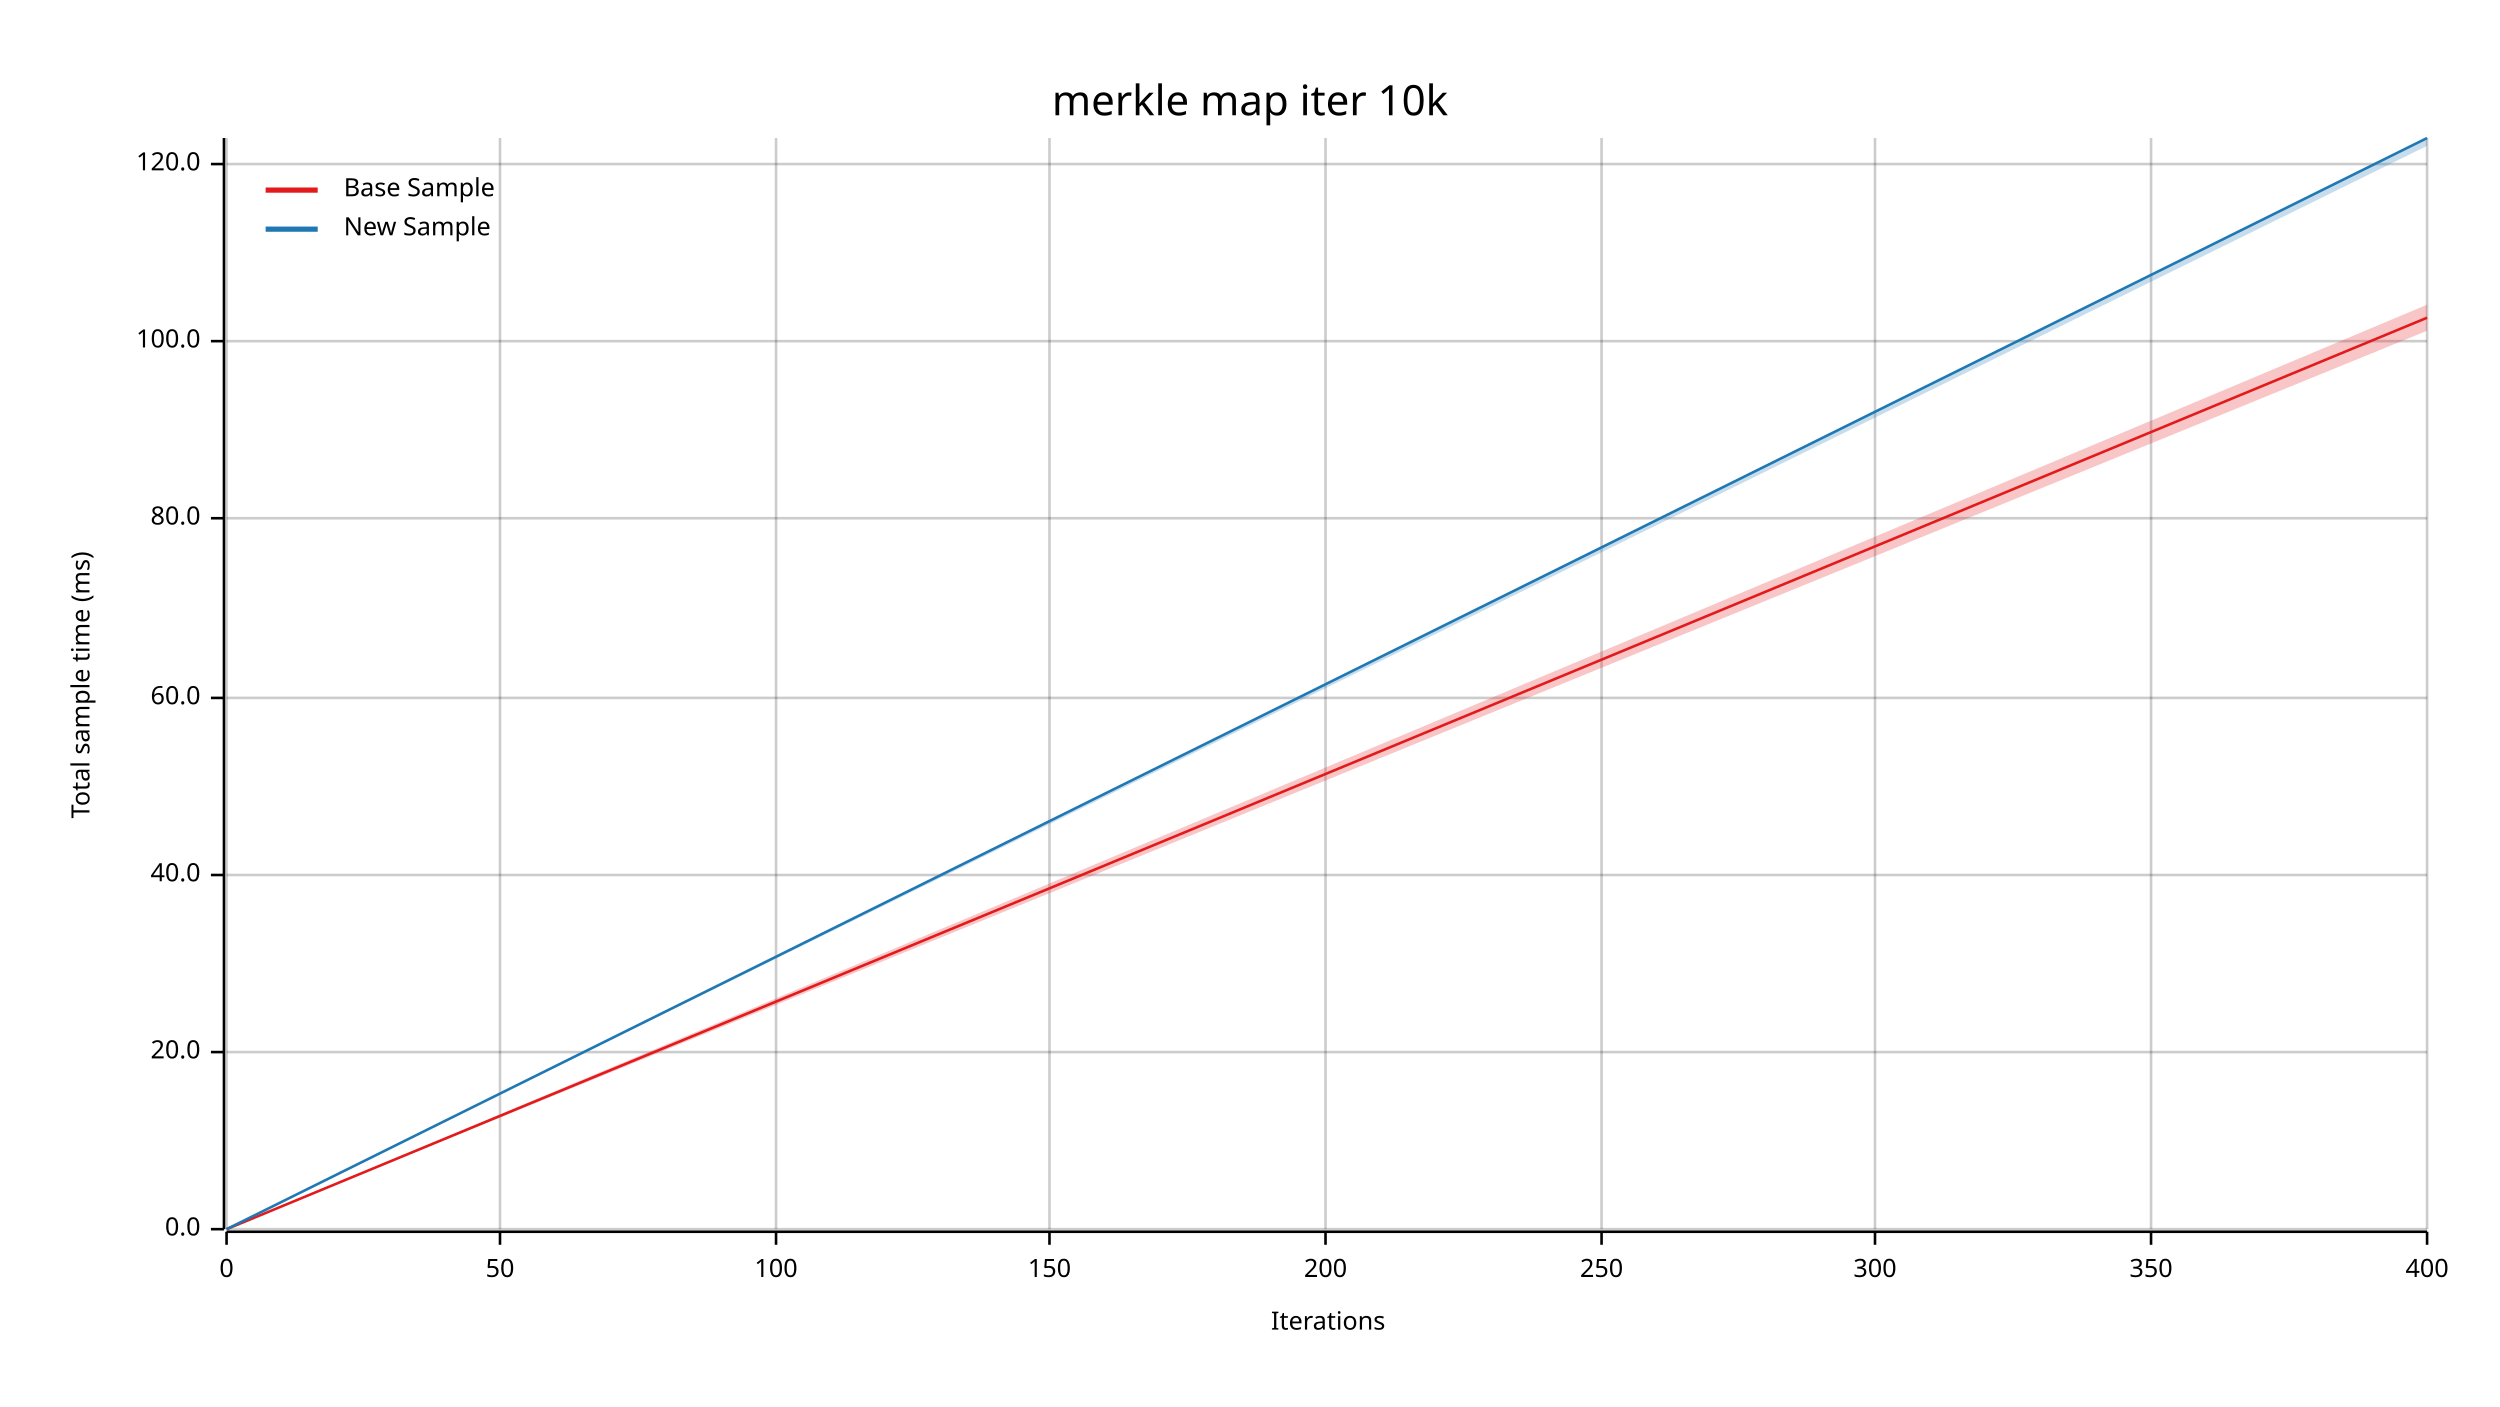
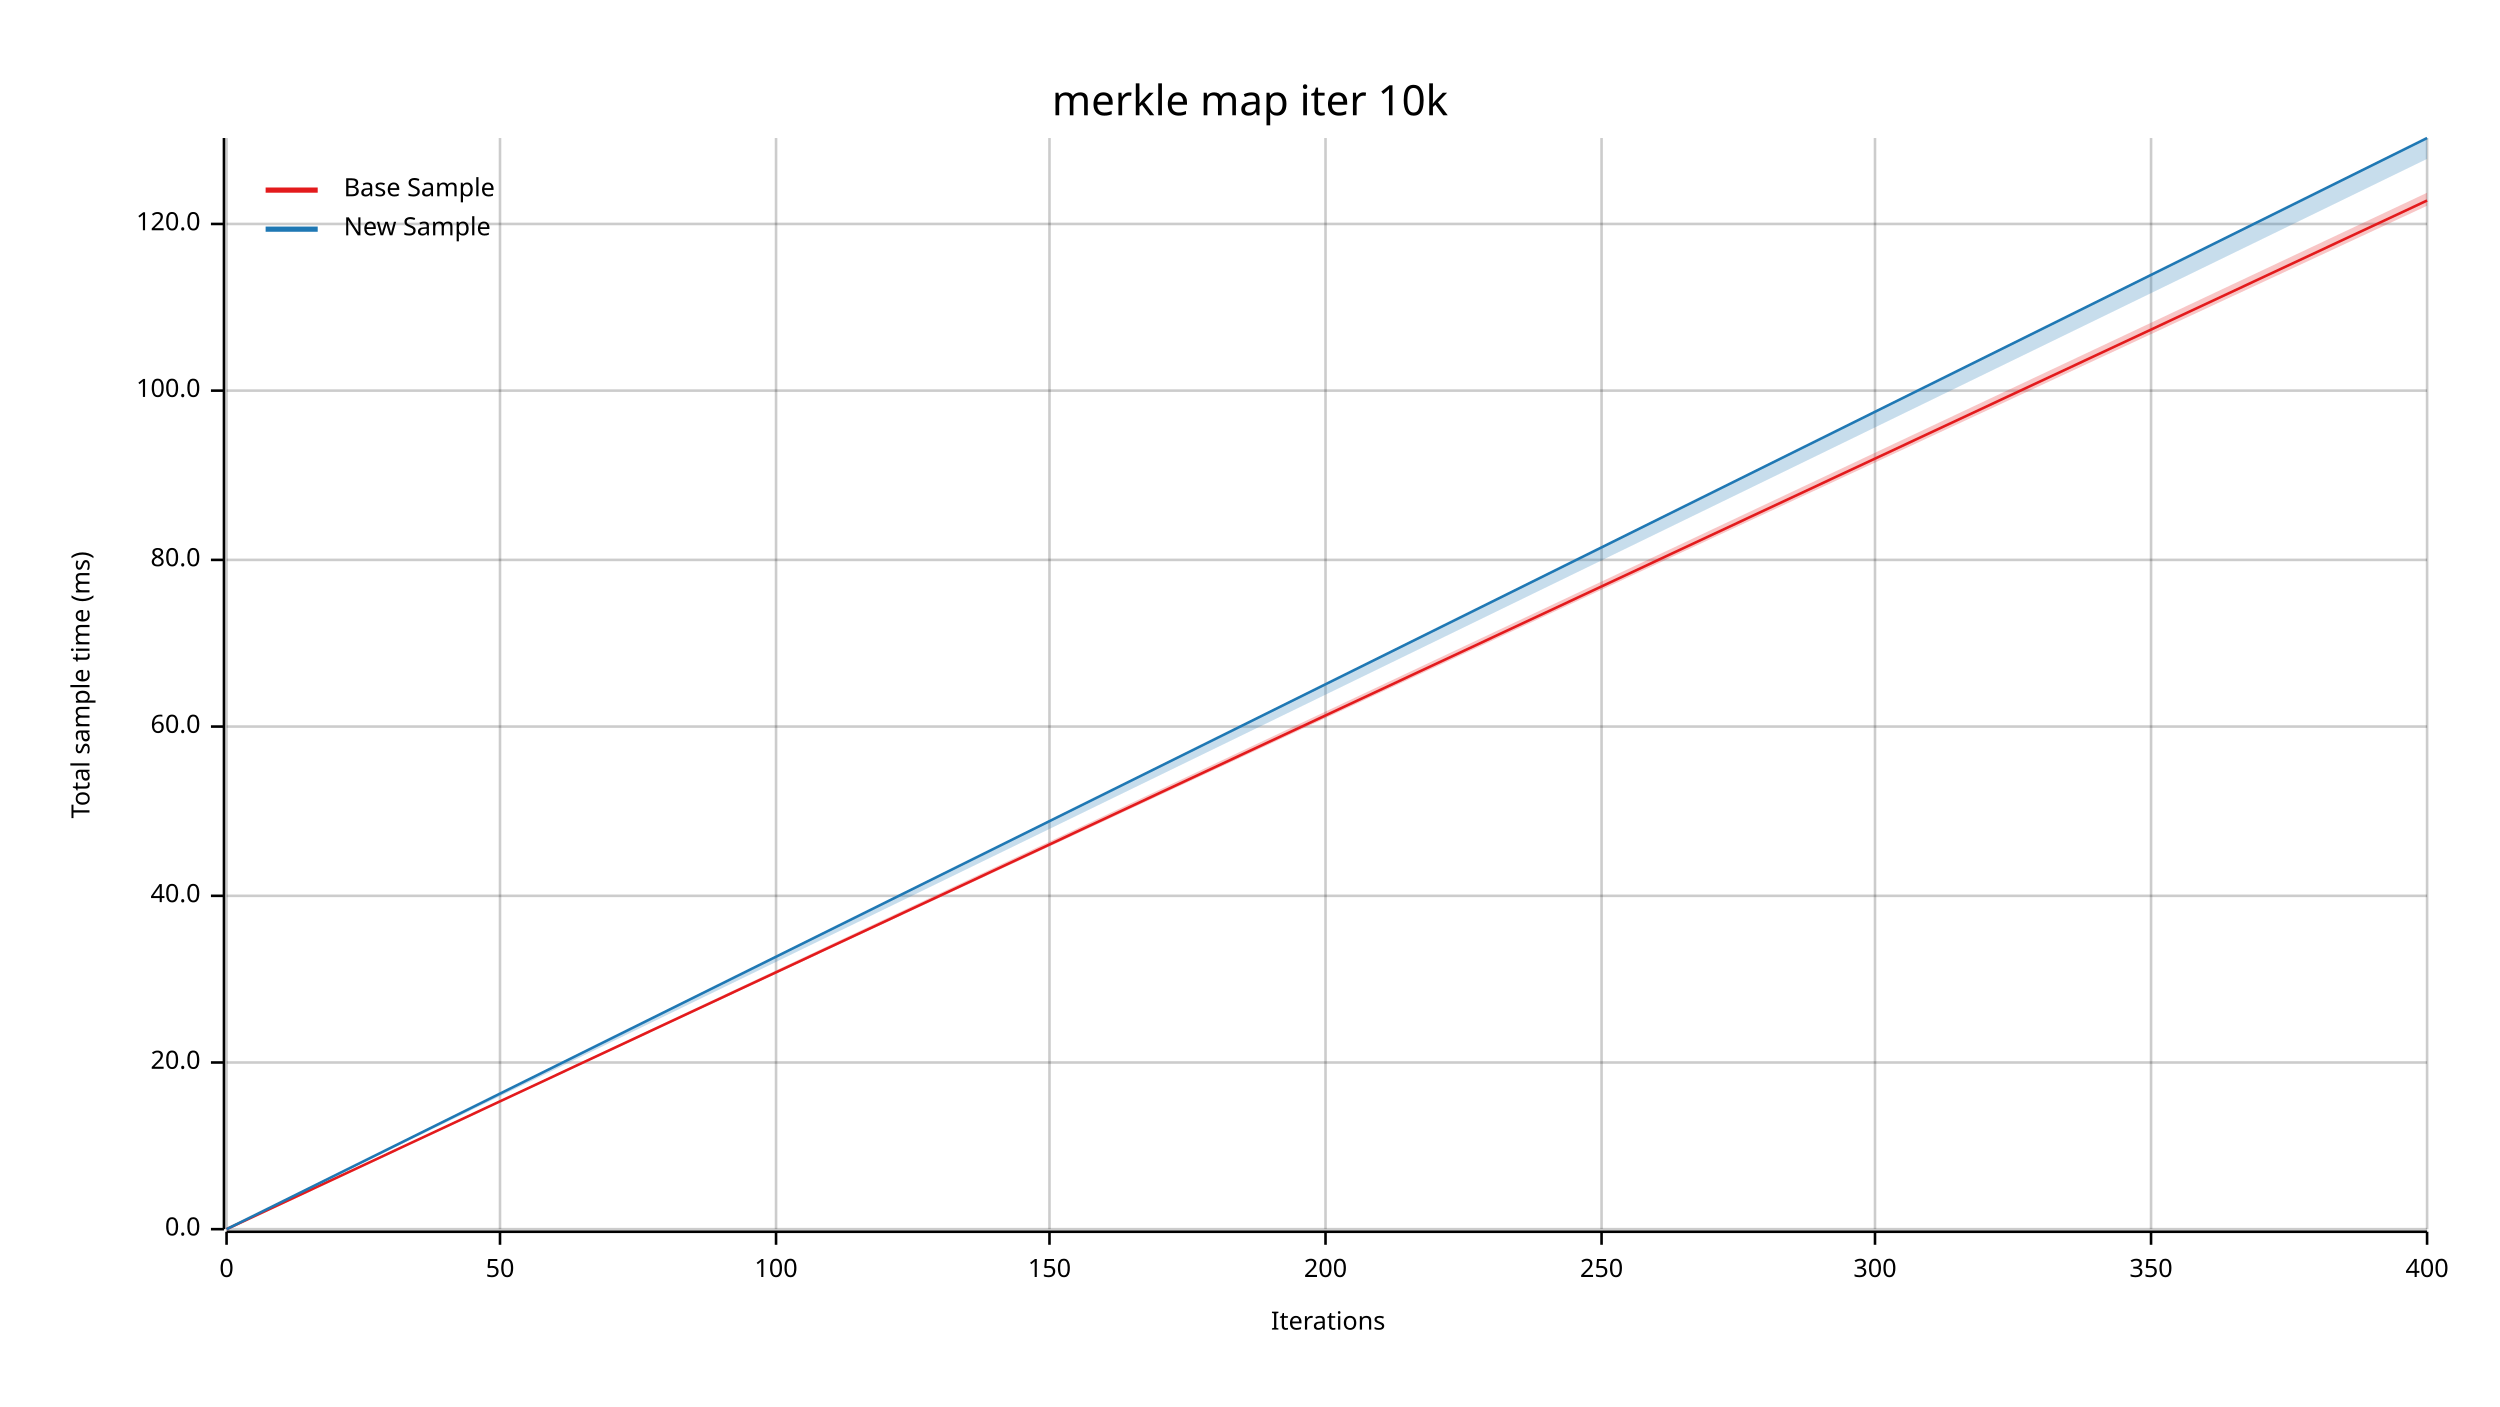
<svg xmlns="http://www.w3.org/2000/svg" width="960" height="540" viewBox="0 0 960 540">
  <text x="480" y="32" dy="0.76em" text-anchor="middle" font-family="sans-serif" font-size="16.129" opacity="1" fill="#000000">
merkle map iter 10k
</text>
  <text x="27" y="263" dy="0.76em" text-anchor="middle" font-family="sans-serif" font-size="9.677" opacity="1" fill="#000000" transform="rotate(270, 27, 263)">
Total sample time (ms)
</text>
  <text x="510" y="513" dy="-0.5ex" text-anchor="middle" font-family="sans-serif" font-size="9.677" opacity="1" fill="#000000">
Iterations
</text>
  <line opacity="0.2" stroke="#000000" stroke-width="1" x1="87" y1="472" x2="87" y2="53" />
  <line opacity="0.2" stroke="#000000" stroke-width="1" x1="192" y1="472" x2="192" y2="53" />
  <line opacity="0.2" stroke="#000000" stroke-width="1" x1="298" y1="472" x2="298" y2="53" />
  <line opacity="0.2" stroke="#000000" stroke-width="1" x1="403" y1="472" x2="403" y2="53" />
  <line opacity="0.2" stroke="#000000" stroke-width="1" x1="509" y1="472" x2="509" y2="53" />
  <line opacity="0.2" stroke="#000000" stroke-width="1" x1="615" y1="472" x2="615" y2="53" />
  <line opacity="0.2" stroke="#000000" stroke-width="1" x1="720" y1="472" x2="720" y2="53" />
  <line opacity="0.2" stroke="#000000" stroke-width="1" x1="826" y1="472" x2="826" y2="53" />
  <line opacity="0.2" stroke="#000000" stroke-width="1" x1="932" y1="472" x2="932" y2="53" />
  <line opacity="0.2" stroke="#000000" stroke-width="1" x1="87" y1="472" x2="932" y2="472" />
-   <line opacity="0.2" stroke="#000000" stroke-width="1" x1="87" y1="404" x2="932" y2="404" />
-   <line opacity="0.2" stroke="#000000" stroke-width="1" x1="87" y1="336" x2="932" y2="336" />
-   <line opacity="0.2" stroke="#000000" stroke-width="1" x1="87" y1="268" x2="932" y2="268" />
-   <line opacity="0.2" stroke="#000000" stroke-width="1" x1="87" y1="199" x2="932" y2="199" />
-   <line opacity="0.2" stroke="#000000" stroke-width="1" x1="87" y1="131" x2="932" y2="131" />
-   <line opacity="0.2" stroke="#000000" stroke-width="1" x1="87" y1="63" x2="932" y2="63" />
+   <line opacity="0.2" stroke="#000000" stroke-width="1" x1="87" y1="408" x2="932" y2="408" />
+   <line opacity="0.2" stroke="#000000" stroke-width="1" x1="87" y1="344" x2="932" y2="344" />
+   <line opacity="0.2" stroke="#000000" stroke-width="1" x1="87" y1="279" x2="932" y2="279" />
+   <line opacity="0.2" stroke="#000000" stroke-width="1" x1="87" y1="215" x2="932" y2="215" />
+   <line opacity="0.2" stroke="#000000" stroke-width="1" x1="87" y1="150" x2="932" y2="150" />
+   <line opacity="0.2" stroke="#000000" stroke-width="1" x1="87" y1="86" x2="932" y2="86" />
  <polyline fill="none" opacity="1" stroke="#000000" stroke-width="1" points="86,53 86,472 " />
  <text x="77" y="472" dy="0.5ex" text-anchor="end" font-family="sans-serif" font-size="9.677" opacity="1" fill="#000000">
0.0
</text>
  <polyline fill="none" opacity="1" stroke="#000000" stroke-width="1" points="81,472 86,472 " />
-   <text x="77" y="404" dy="0.5ex" text-anchor="end" font-family="sans-serif" font-size="9.677" opacity="1" fill="#000000">
+   <text x="77" y="408" dy="0.5ex" text-anchor="end" font-family="sans-serif" font-size="9.677" opacity="1" fill="#000000">
20.0
</text>
-   <polyline fill="none" opacity="1" stroke="#000000" stroke-width="1" points="81,404 86,404 " />
-   <text x="77" y="336" dy="0.5ex" text-anchor="end" font-family="sans-serif" font-size="9.677" opacity="1" fill="#000000">
+   <polyline fill="none" opacity="1" stroke="#000000" stroke-width="1" points="81,408 86,408 " />
+   <text x="77" y="344" dy="0.5ex" text-anchor="end" font-family="sans-serif" font-size="9.677" opacity="1" fill="#000000">
40.0
</text>
-   <polyline fill="none" opacity="1" stroke="#000000" stroke-width="1" points="81,336 86,336 " />
-   <text x="77" y="268" dy="0.5ex" text-anchor="end" font-family="sans-serif" font-size="9.677" opacity="1" fill="#000000">
+   <polyline fill="none" opacity="1" stroke="#000000" stroke-width="1" points="81,344 86,344 " />
+   <text x="77" y="279" dy="0.5ex" text-anchor="end" font-family="sans-serif" font-size="9.677" opacity="1" fill="#000000">
60.0
</text>
-   <polyline fill="none" opacity="1" stroke="#000000" stroke-width="1" points="81,268 86,268 " />
-   <text x="77" y="199" dy="0.5ex" text-anchor="end" font-family="sans-serif" font-size="9.677" opacity="1" fill="#000000">
+   <polyline fill="none" opacity="1" stroke="#000000" stroke-width="1" points="81,279 86,279 " />
+   <text x="77" y="215" dy="0.5ex" text-anchor="end" font-family="sans-serif" font-size="9.677" opacity="1" fill="#000000">
80.0
</text>
-   <polyline fill="none" opacity="1" stroke="#000000" stroke-width="1" points="81,199 86,199 " />
-   <text x="77" y="131" dy="0.5ex" text-anchor="end" font-family="sans-serif" font-size="9.677" opacity="1" fill="#000000">
+   <polyline fill="none" opacity="1" stroke="#000000" stroke-width="1" points="81,215 86,215 " />
+   <text x="77" y="150" dy="0.5ex" text-anchor="end" font-family="sans-serif" font-size="9.677" opacity="1" fill="#000000">
100.0
</text>
-   <polyline fill="none" opacity="1" stroke="#000000" stroke-width="1" points="81,131 86,131 " />
-   <text x="77" y="63" dy="0.5ex" text-anchor="end" font-family="sans-serif" font-size="9.677" opacity="1" fill="#000000">
+   <polyline fill="none" opacity="1" stroke="#000000" stroke-width="1" points="81,150 86,150 " />
+   <text x="77" y="86" dy="0.5ex" text-anchor="end" font-family="sans-serif" font-size="9.677" opacity="1" fill="#000000">
120.0
</text>
-   <polyline fill="none" opacity="1" stroke="#000000" stroke-width="1" points="81,63 86,63 " />
+   <polyline fill="none" opacity="1" stroke="#000000" stroke-width="1" points="81,86 86,86 " />
  <polyline fill="none" opacity="1" stroke="#000000" stroke-width="1" points="87,473 932,473 " />
  <text x="87" y="483" dy="0.76em" text-anchor="middle" font-family="sans-serif" font-size="9.677" opacity="1" fill="#000000">
0
</text>
  <polyline fill="none" opacity="1" stroke="#000000" stroke-width="1" points="87,473 87,478 " />
  <text x="192" y="483" dy="0.76em" text-anchor="middle" font-family="sans-serif" font-size="9.677" opacity="1" fill="#000000">
50
</text>
  <polyline fill="none" opacity="1" stroke="#000000" stroke-width="1" points="192,473 192,478 " />
  <text x="298" y="483" dy="0.76em" text-anchor="middle" font-family="sans-serif" font-size="9.677" opacity="1" fill="#000000">
100
</text>
  <polyline fill="none" opacity="1" stroke="#000000" stroke-width="1" points="298,473 298,478 " />
  <text x="403" y="483" dy="0.76em" text-anchor="middle" font-family="sans-serif" font-size="9.677" opacity="1" fill="#000000">
150
</text>
  <polyline fill="none" opacity="1" stroke="#000000" stroke-width="1" points="403,473 403,478 " />
  <text x="509" y="483" dy="0.76em" text-anchor="middle" font-family="sans-serif" font-size="9.677" opacity="1" fill="#000000">
200
</text>
  <polyline fill="none" opacity="1" stroke="#000000" stroke-width="1" points="509,473 509,478 " />
  <text x="615" y="483" dy="0.76em" text-anchor="middle" font-family="sans-serif" font-size="9.677" opacity="1" fill="#000000">
250
</text>
  <polyline fill="none" opacity="1" stroke="#000000" stroke-width="1" points="615,473 615,478 " />
  <text x="720" y="483" dy="0.76em" text-anchor="middle" font-family="sans-serif" font-size="9.677" opacity="1" fill="#000000">
300
</text>
  <polyline fill="none" opacity="1" stroke="#000000" stroke-width="1" points="720,473 720,478 " />
  <text x="826" y="483" dy="0.76em" text-anchor="middle" font-family="sans-serif" font-size="9.677" opacity="1" fill="#000000">
350
</text>
  <polyline fill="none" opacity="1" stroke="#000000" stroke-width="1" points="826,473 826,478 " />
  <text x="932" y="483" dy="0.76em" text-anchor="middle" font-family="sans-serif" font-size="9.677" opacity="1" fill="#000000">
400
</text>
  <polyline fill="none" opacity="1" stroke="#000000" stroke-width="1" points="932,473 932,478 " />
-   <polyline fill="none" opacity="1" stroke="#E31A1C" stroke-width="1" points="87,472 932,122 " />
-   <polygon opacity="0.25" fill="#E31A1C" points="87,472 932,127 932,117 " />
+   <polyline fill="none" opacity="1" stroke="#E31A1C" stroke-width="1" points="87,472 932,77 " />
+   <polygon opacity="0.25" fill="#E31A1C" points="87,472 932,79 932,74 " />
  <polyline fill="none" opacity="1" stroke="#1F78B4" stroke-width="1" points="87,472 932,53 " />
-   <polygon opacity="0.25" fill="#1F78B4" points="87,472 932,56 932,53 " />
+   <polygon opacity="0.25" fill="#1F78B4" points="87,472 932,61 932,53 " />
  <text x="132" y="68" dy="0.76em" text-anchor="start" font-family="sans-serif" font-size="9.677" opacity="1" fill="#000000">
Base Sample
</text>
  <text x="132" y="83" dy="0.76em" text-anchor="start" font-family="sans-serif" font-size="9.677" opacity="1" fill="#000000">
New Sample
</text>
  <polyline fill="none" opacity="1" stroke="#E31A1C" stroke-width="2" points="102,73 122,73 " />
  <polyline fill="none" opacity="1" stroke="#1F78B4" stroke-width="2" points="102,88 122,88 " />
</svg>
